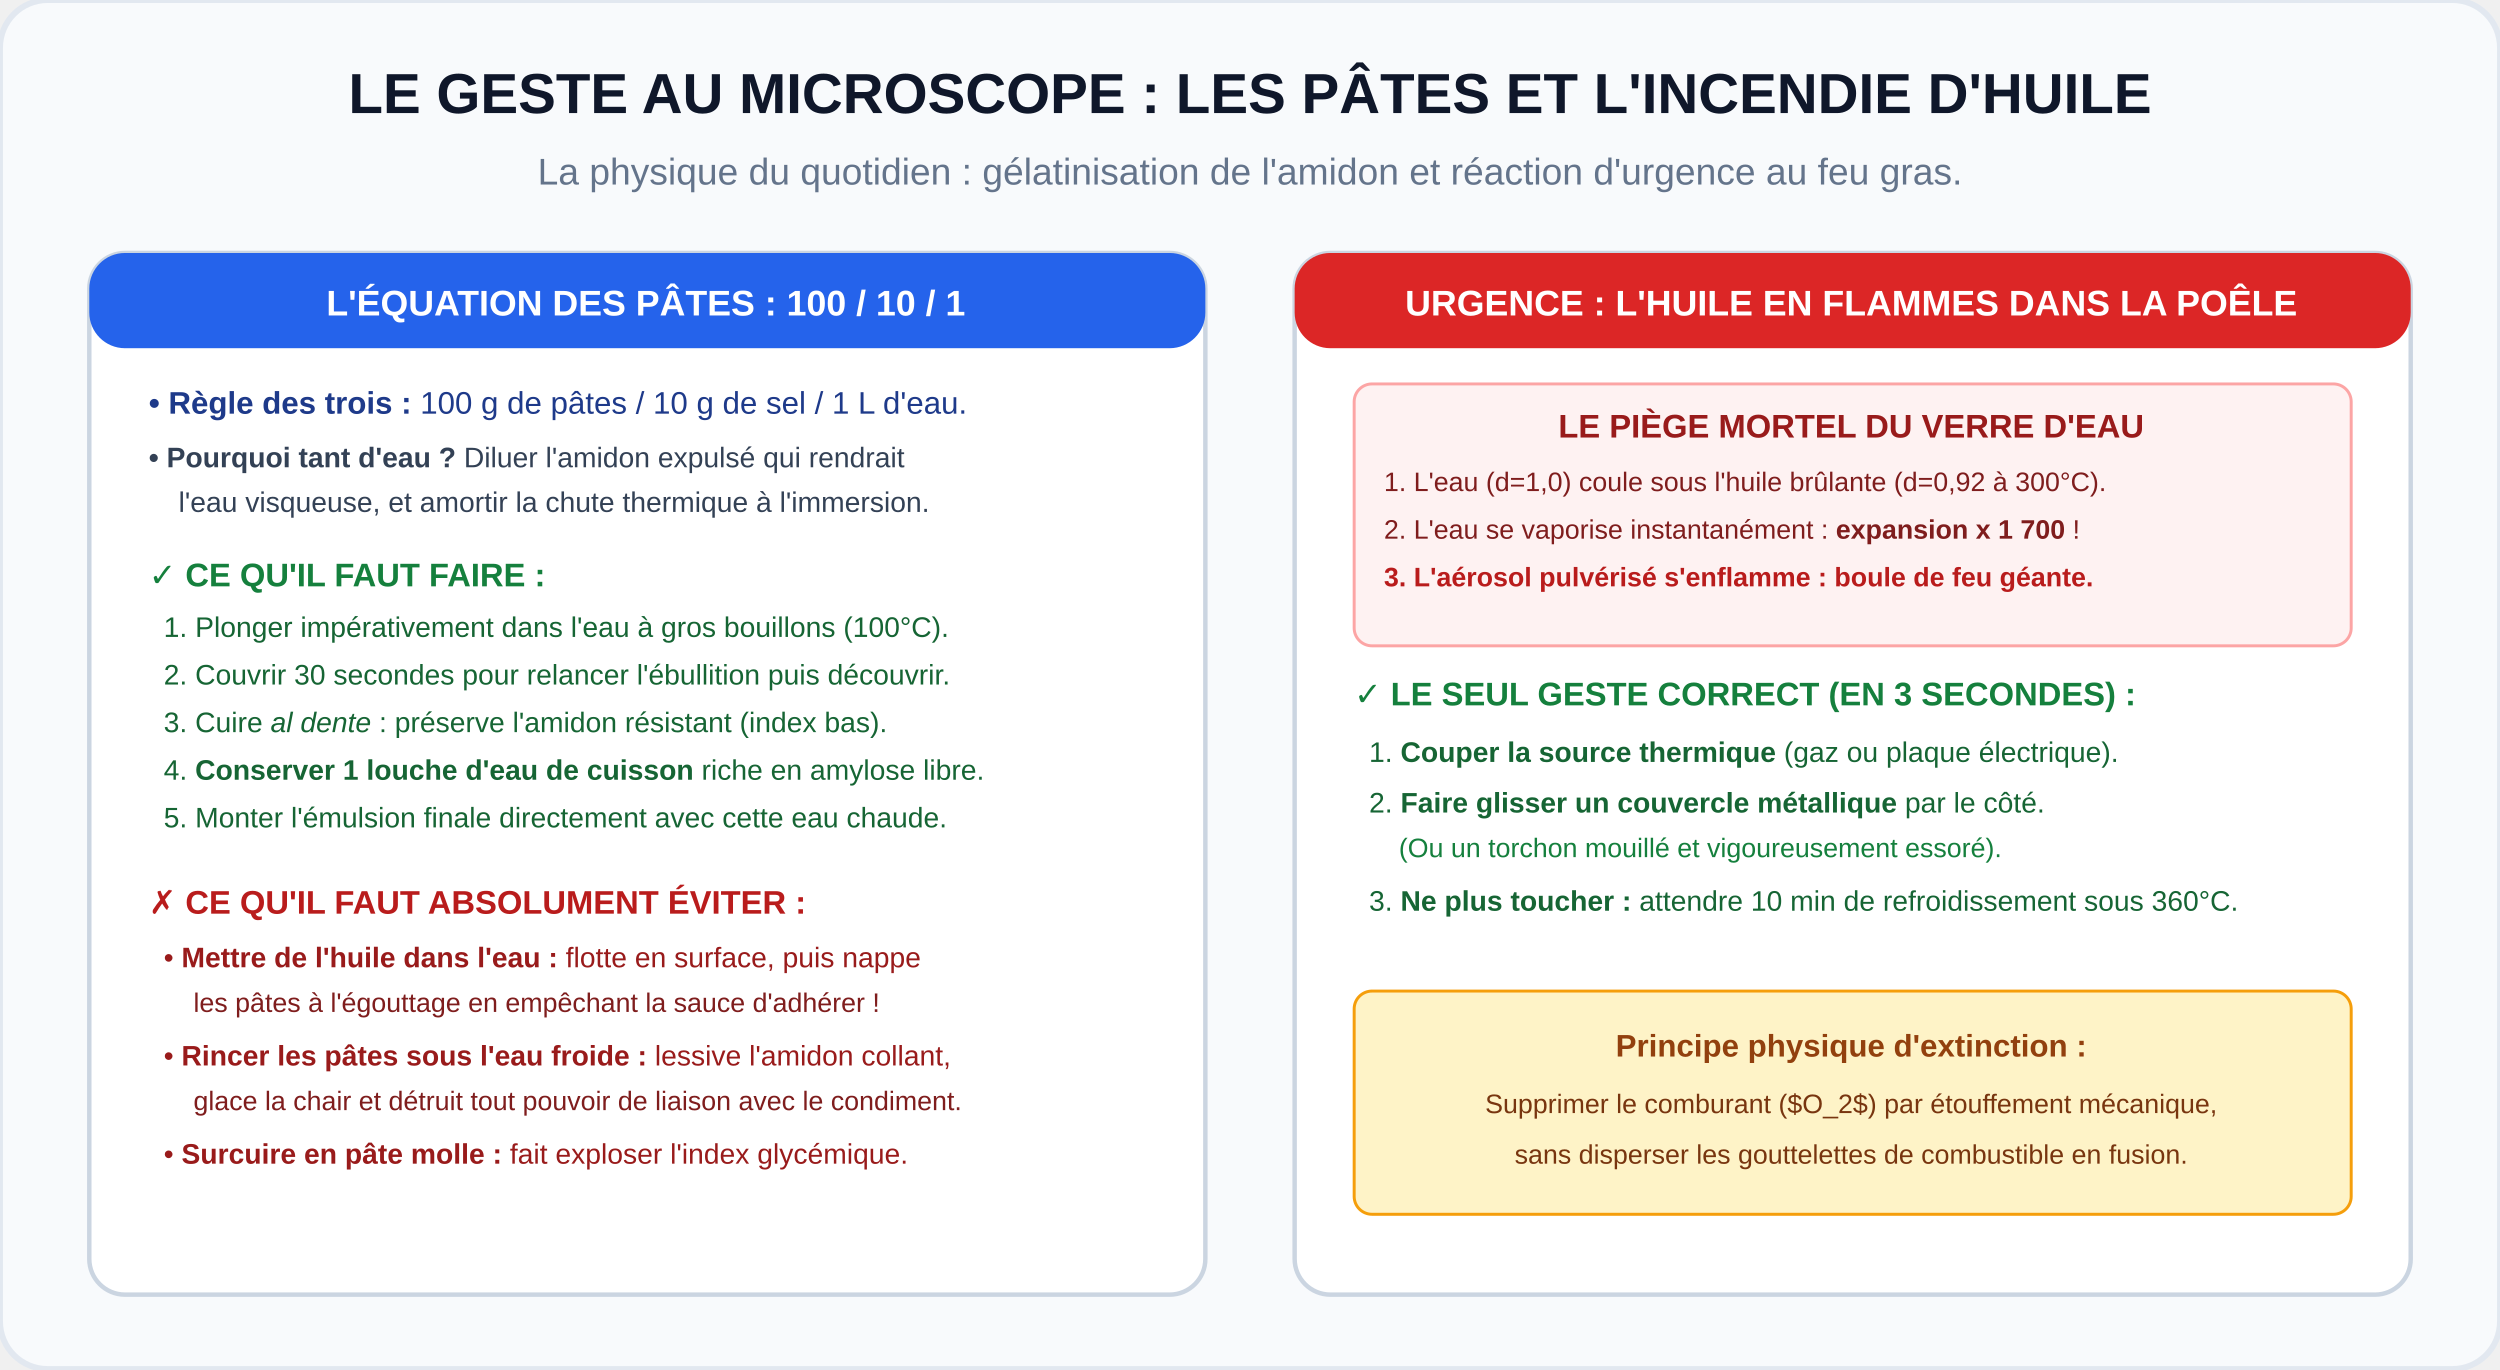
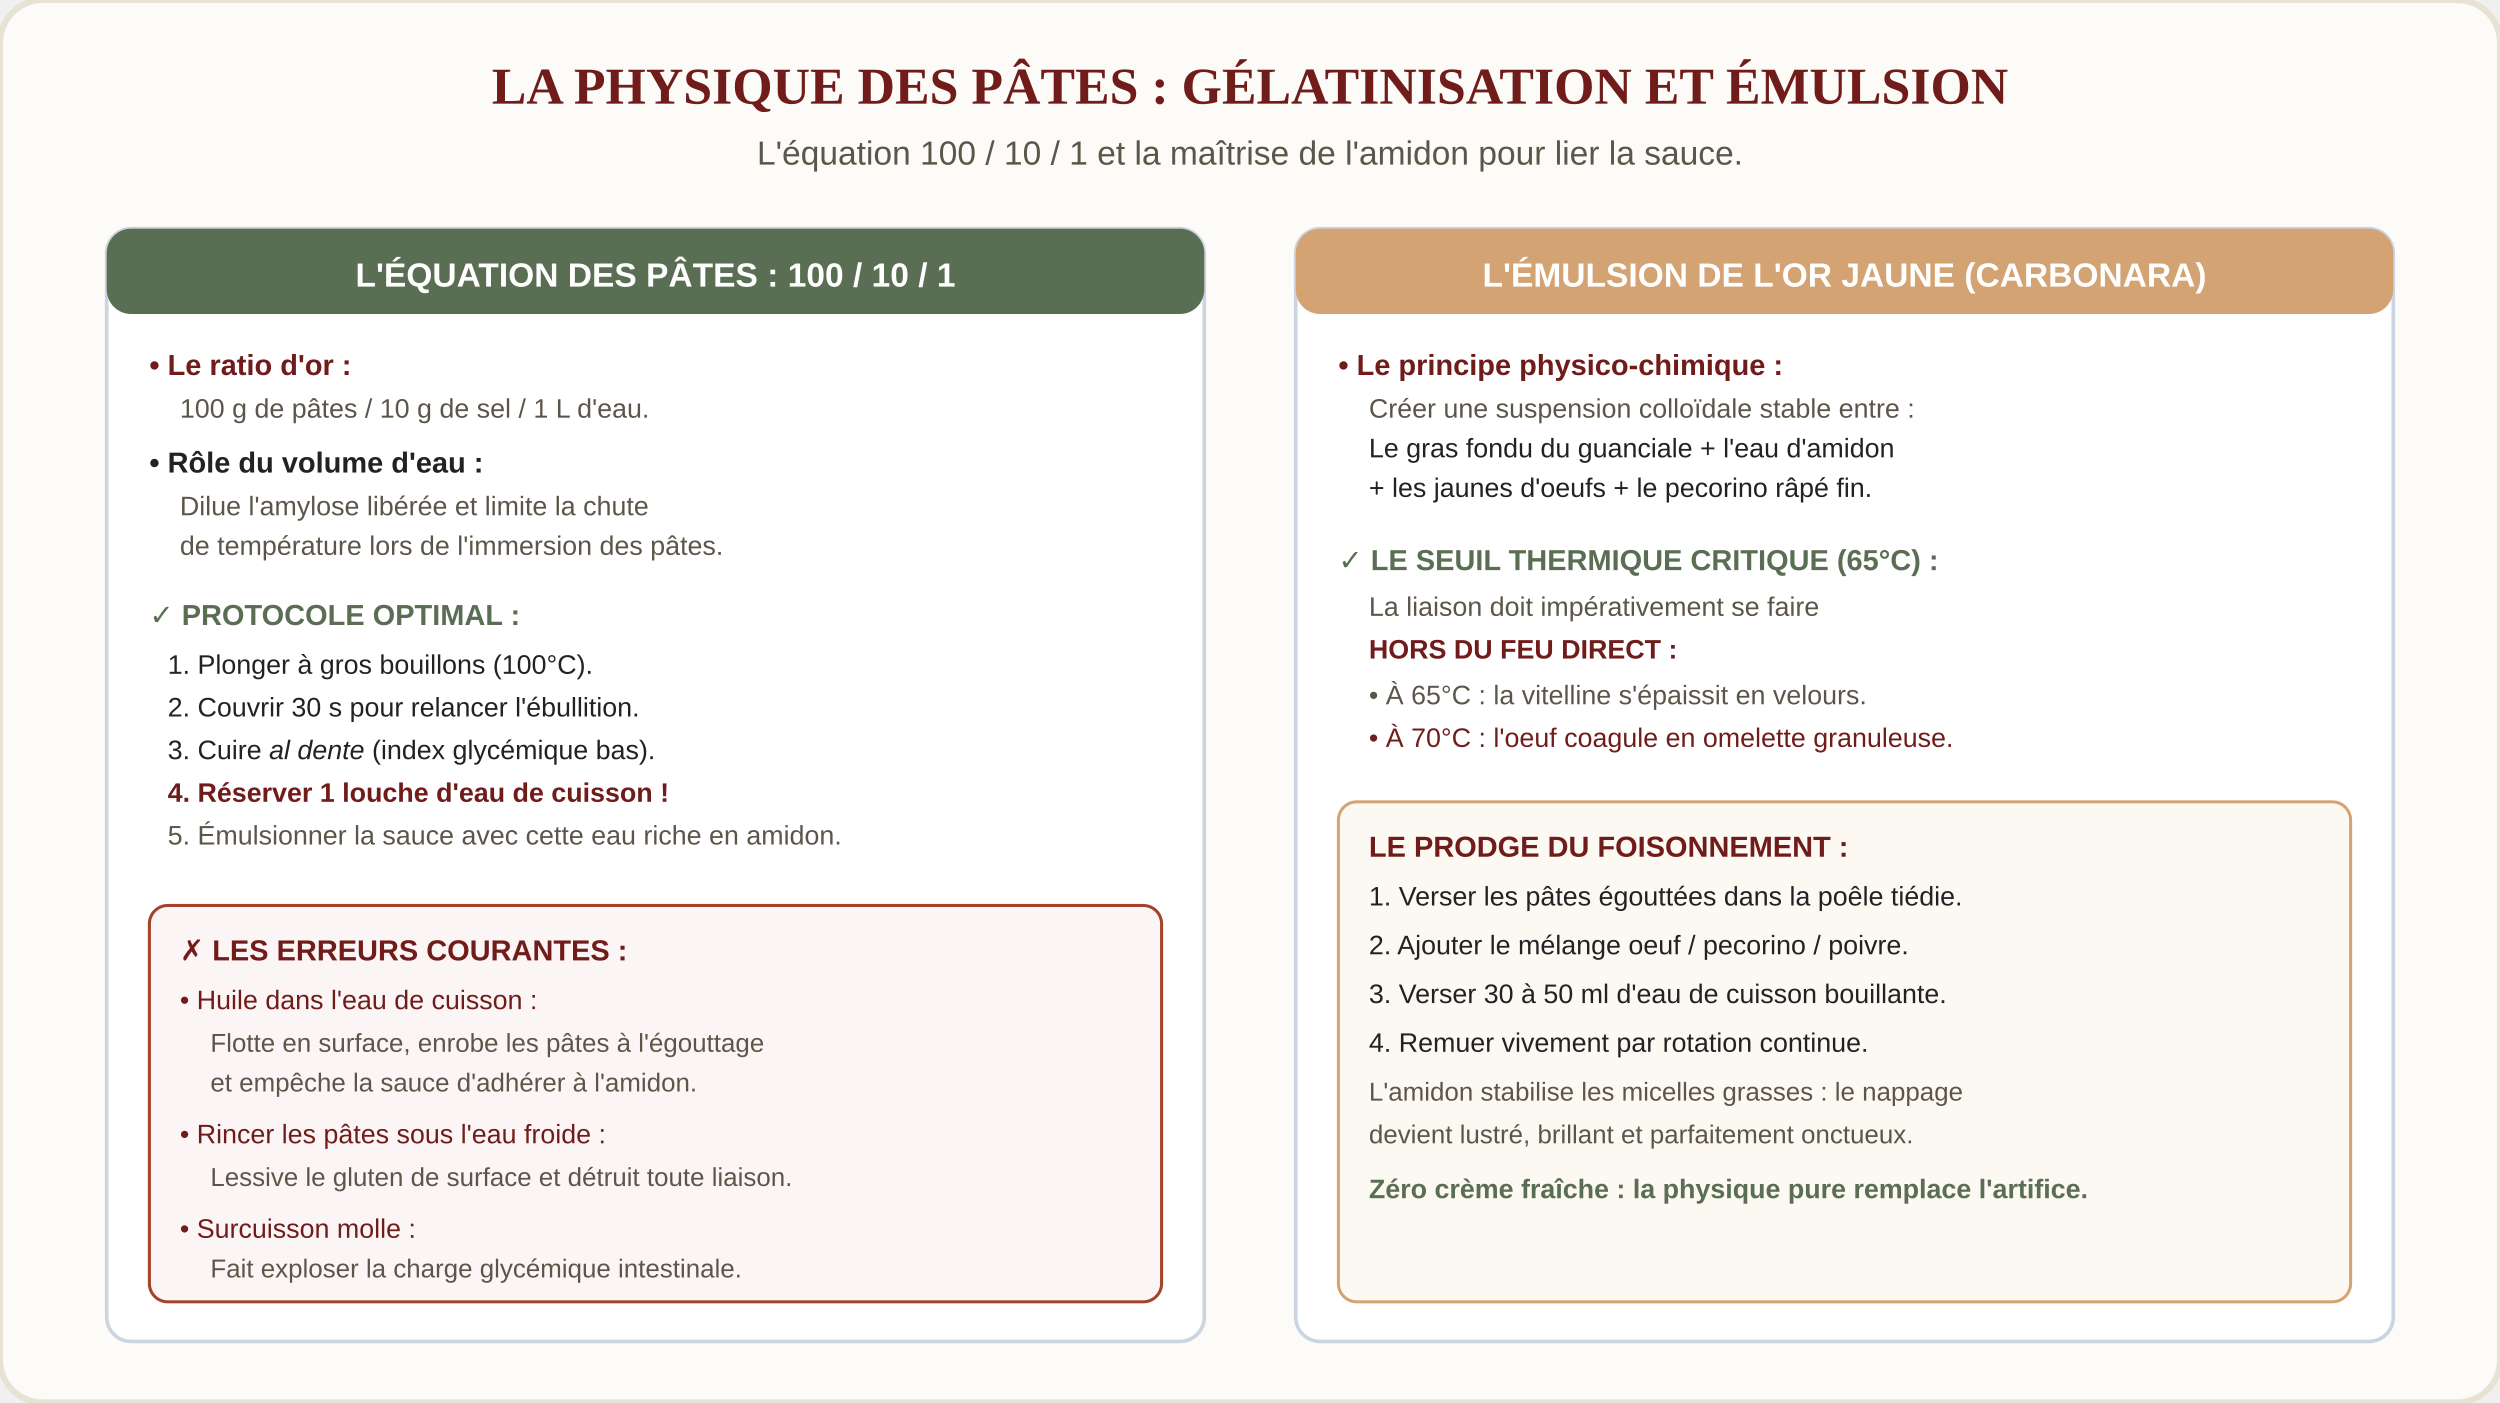
- <svg xmlns="http://www.w3.org/2000/svg" viewBox="0 0 840 460" width="100%" height="100%">
-   <rect width="840" height="460" rx="16" fill="#f8fafc" stroke="#e2e8f0" stroke-width="2" />
-   <text x="420" y="38" font-family="Liberation Sans, Arial, sans-serif" font-size="19" font-weight="bold" fill="#0f172a" text-anchor="middle">LE GESTE AU MICROSCOPE : LES PÂTES ET L'INCENDIE D'HUILE</text>
-   <text x="420" y="62" font-family="Liberation Sans, Arial, sans-serif" font-size="12.5" fill="#64748b" text-anchor="middle">La physique du quotidien : gélatinisation de l'amidon et réaction d'urgence au feu gras.</text>
-   <g transform="translate(30, 85)">
-     <rect width="375" height="350" rx="12" fill="#ffffff" stroke="#cbd5e1" stroke-width="1.5" />
-     <rect x="0" y="0" width="375" height="32" rx="12" fill="#2563eb" />
-     <text x="187" y="21" font-family="Liberation Sans, Arial, sans-serif" font-size="12" font-weight="bold" fill="#ffffff" text-anchor="middle">L'ÉQUATION DES PÂTES : 100 / 10 / 1</text>
-     <text x="20" y="54" font-family="Liberation Sans, Arial, sans-serif" font-size="10.5" fill="#1e3a8a">
-       <tspan font-weight="bold">• Règle des trois :</tspan> 100 g de pâtes / 10 g de sel / 1 L d'eau.</text>
-     <text x="20" y="72" font-family="Liberation Sans, Arial, sans-serif" font-size="9.5" fill="#334155">
-       <tspan font-weight="bold">• Pourquoi tant d'eau ?</tspan> Diluer l'amidon expulsé qui rendrait</text>
-     <text x="30" y="87" font-family="Liberation Sans, Arial, sans-serif" font-size="9.5" fill="#334155">l'eau visqueuse, et amortir la chute thermique à l'immersion.</text>
-     <text x="20" y="112" font-family="Liberation Sans, Arial, sans-serif" font-size="11" fill="#15803d">
-       <tspan font-weight="bold">✓ CE QU'IL FAUT FAIRE :</tspan>
-     </text>
-     <text x="25" y="129" font-family="Liberation Sans, Arial, sans-serif" font-size="9.5" fill="#166534">1. Plonger impérativement dans l'eau à gros bouillons (100°C).</text>
-     <text x="25" y="145" font-family="Liberation Sans, Arial, sans-serif" font-size="9.5" fill="#166534">2. Couvrir 30 secondes pour relancer l'ébullition puis découvrir.</text>
-     <text x="25" y="161" font-family="Liberation Sans, Arial, sans-serif" font-size="9.5" fill="#166534">3. Cuire <tspan font-style="italic">al dente</tspan> : préserve l'amidon résistant (index bas).</text>
-     <text x="25" y="177" font-family="Liberation Sans, Arial, sans-serif" font-size="9.5" fill="#166534">4. <tspan font-weight="bold">Conserver 1 louche d'eau de cuisson</tspan> riche en amylose libre.</text>
-     <text x="25" y="193" font-family="Liberation Sans, Arial, sans-serif" font-size="9.5" fill="#166534">5. Monter l'émulsion finale directement avec cette eau chaude.</text>
-     <text x="20" y="222" font-family="Liberation Sans, Arial, sans-serif" font-size="11" fill="#b91c1c">
-       <tspan font-weight="bold">✗ CE QU'IL FAUT ABSOLUMENT ÉVITER :</tspan>
-     </text>
-     <text x="25" y="240" font-family="Liberation Sans, Arial, sans-serif" font-size="9.5" fill="#991b1b">• <tspan font-weight="bold">Mettre de l'huile dans l'eau :</tspan> flotte en surface, puis nappe</text>
-     <text x="35" y="255" font-family="Liberation Sans, Arial, sans-serif" font-size="9" fill="#7f1d1d">les pâtes à l'égouttage en empêchant la sauce d'adhérer !</text>
-     <text x="25" y="273" font-family="Liberation Sans, Arial, sans-serif" font-size="9.5" fill="#991b1b">• <tspan font-weight="bold">Rincer les pâtes sous l'eau froide :</tspan> lessive l'amidon collant,</text>
-     <text x="35" y="288" font-family="Liberation Sans, Arial, sans-serif" font-size="9" fill="#7f1d1d">glace la chair et détruit tout pouvoir de liaison avec le condiment.</text>
-     <text x="25" y="306" font-family="Liberation Sans, Arial, sans-serif" font-size="9.5" fill="#991b1b">• <tspan font-weight="bold">Surcuire en pâte molle :</tspan> fait exploser l'index glycémique.</text>
+ <svg xmlns="http://www.w3.org/2000/svg" viewBox="0 0 820 460" width="100%" height="100%">
+   <rect width="820" height="460" rx="14" fill="#fcfbf7" stroke="#e8e2d5" stroke-width="2" />
+   <text x="410" y="34" font-family="Liberation Serif, Georgia, serif" font-size="17" font-weight="bold" fill="#701c1a" text-anchor="middle">LA PHYSIQUE DES PÂTES : GÉLATINISATION ET ÉMULSION</text>
+   <text x="410" y="54" font-family="Liberation Sans, Arial, sans-serif" font-size="11" fill="#5c5549" text-anchor="middle">L'équation 100 / 10 / 1 et la maîtrise de l'amidon pour lier la sauce.</text>
+   <g transform="translate(35, 75)">
+     <rect width="360" height="365" rx="8" fill="#ffffff" stroke="#cbd5e1" stroke-width="1.2" />
+     <rect x="0" y="0" width="360" height="28" rx="8" fill="#5a6e54" />
+     <text x="180" y="19" font-family="Liberation Sans, Arial, sans-serif" font-size="11" font-weight="bold" fill="#ffffff" text-anchor="middle">L'ÉQUATION DES PÂTES : 100 / 10 / 1</text>
+     <text x="14" y="48" font-family="Liberation Sans, Arial, sans-serif" font-size="9.5" font-weight="bold" fill="#701c1a">• Le ratio d'or :</text>
+     <text x="24" y="62" font-family="Liberation Sans, Arial, sans-serif" font-size="8.8" fill="#5c5549">100 g de pâtes / 10 g de sel / 1 L d'eau.</text>
+     <text x="14" y="80" font-family="Liberation Sans, Arial, sans-serif" font-size="9.5" font-weight="bold" fill="#242124">• Rôle du volume d'eau :</text>
+     <text x="24" y="94" font-family="Liberation Sans, Arial, sans-serif" font-size="8.8" fill="#5c5549">Dilue l'amylose libérée et limite la chute</text>
+     <text x="24" y="107" font-family="Liberation Sans, Arial, sans-serif" font-size="8.8" fill="#5c5549">de température lors de l'immersion des pâtes.</text>
+     <text x="14" y="130" font-family="Liberation Sans, Arial, sans-serif" font-size="9.5" font-weight="bold" fill="#5a6e54">✓ PROTOCOLE OPTIMAL :</text>
+     <text x="20" y="146" font-family="Liberation Sans, Arial, sans-serif" font-size="8.8" fill="#242124">1. Plonger à gros bouillons (100°C).</text>
+     <text x="20" y="160" font-family="Liberation Sans, Arial, sans-serif" font-size="8.8" fill="#242124">2. Couvrir 30 s pour relancer l'ébullition.</text>
+     <text x="20" y="174" font-family="Liberation Sans, Arial, sans-serif" font-size="8.8" fill="#242124">3. Cuire <tspan font-style="italic">al dente</tspan> (index glycémique bas).</text>
+     <text x="20" y="188" font-family="Liberation Sans, Arial, sans-serif" font-size="8.8" font-weight="bold" fill="#701c1a">4. Réserver 1 louche d'eau de cuisson !</text>
+     <text x="20" y="202" font-family="Liberation Sans, Arial, sans-serif" font-size="8.8" fill="#5c5549">5. Émulsionner la sauce avec cette eau riche en amidon.</text>
+     <rect x="14" y="222" width="332" height="130" rx="6" fill="#fbf6f5" stroke="#a3432b" stroke-width="1" />
+     <text x="24" y="240" font-family="Liberation Sans, Arial, sans-serif" font-size="9.5" font-weight="bold" fill="#701c1a">✗ LES ERREURS COURANTES :</text>
+     <text x="24" y="256" font-family="Liberation Sans, Arial, sans-serif" font-size="8.8" fill="#701c1a">• Huile dans l'eau de cuisson :</text>
+     <text x="34" y="270" font-family="Liberation Sans, Arial, sans-serif" font-size="8.5" fill="#5c5549">Flotte en surface, enrobe les pâtes à l'égouttage</text>
+     <text x="34" y="283" font-family="Liberation Sans, Arial, sans-serif" font-size="8.5" fill="#5c5549">et empêche la sauce d'adhérer à l'amidon.</text>
+     <text x="24" y="300" font-family="Liberation Sans, Arial, sans-serif" font-size="8.8" fill="#701c1a">• Rincer les pâtes sous l'eau froide :</text>
+     <text x="34" y="314" font-family="Liberation Sans, Arial, sans-serif" font-size="8.5" fill="#5c5549">Lessive le gluten de surface et détruit toute liaison.</text>
+     <text x="24" y="331" font-family="Liberation Sans, Arial, sans-serif" font-size="8.8" fill="#701c1a">• Surcuisson molle :</text>
+     <text x="34" y="344" font-family="Liberation Sans, Arial, sans-serif" font-size="8.5" fill="#5c5549">Fait exploser la charge glycémique intestinale.</text>
  </g>
-   <g transform="translate(435, 85)">
-     <rect width="375" height="350" rx="12" fill="#ffffff" stroke="#cbd5e1" stroke-width="1.5" />
-     <rect x="0" y="0" width="375" height="32" rx="12" fill="#dc2626" />
-     <text x="187" y="21" font-family="Liberation Sans, Arial, sans-serif" font-size="12" font-weight="bold" fill="#ffffff" text-anchor="middle">URGENCE : L'HUILE EN FLAMMES DANS LA POÊLE</text>
-     <rect x="20" y="44" width="335" height="88" rx="6" fill="#fef2f2" stroke="#fca5a5" stroke-width="1" />
-     <text x="187" y="62" font-family="Liberation Sans, Arial, sans-serif" font-size="11" font-weight="bold" fill="#991b1b" text-anchor="middle">LE PIÈGE MORTEL DU VERRE D'EAU</text>
-     <text x="30" y="80" font-family="Liberation Sans, Arial, sans-serif" font-size="9" fill="#7f1d1d">1. L'eau (d=1,0) coule sous l'huile brûlante (d=0,92 à 300°C).</text>
-     <text x="30" y="96" font-family="Liberation Sans, Arial, sans-serif" font-size="9" fill="#7f1d1d">2. L'eau se vaporise instantanément : <tspan font-weight="bold">expansion x 1 700</tspan> !</text>
-     <text x="30" y="112" font-family="Liberation Sans, Arial, sans-serif" font-size="9" fill="#b91c1c" font-weight="bold">3. L'aérosol pulvérisé s'enflamme : boule de feu géante.</text>
-     <text x="20" y="152" font-family="Liberation Sans, Arial, sans-serif" font-size="11" fill="#15803d">
-       <tspan font-weight="bold">✓ LE SEUL GESTE CORRECT (EN 3 SECONDES) :</tspan>
-     </text>
-     <text x="25" y="171" font-family="Liberation Sans, Arial, sans-serif" font-size="9.5" fill="#166534">1. <tspan font-weight="bold">Couper la source thermique</tspan> (gaz ou plaque électrique).</text>
-     <text x="25" y="188" font-family="Liberation Sans, Arial, sans-serif" font-size="9.5" fill="#166534">2. <tspan font-weight="bold">Faire glisser un couvercle métallique</tspan> par le côté.</text>
-     <text x="35" y="203" font-family="Liberation Sans, Arial, sans-serif" font-size="9" fill="#15803d">(Ou un torchon mouillé et vigoureusement essoré).</text>
-     <text x="25" y="221" font-family="Liberation Sans, Arial, sans-serif" font-size="9.5" fill="#166534">3. <tspan font-weight="bold">Ne plus toucher :</tspan> attendre 10 min de refroidissement sous 360°C.</text>
-     <rect x="20" y="248" width="335" height="75" rx="6" fill="#fef3c7" stroke="#f59e0b" stroke-width="1" />
-     <text x="187" y="270" font-family="Liberation Sans, Arial, sans-serif" font-size="10.5" font-weight="bold" fill="#92400e" text-anchor="middle">Principe physique d'extinction :</text>
-     <text x="187" y="289" font-family="Liberation Sans, Arial, sans-serif" font-size="9" fill="#78350f" text-anchor="middle">Supprimer le comburant ($O_2$) par étouffement mécanique,</text>
-     <text x="187" y="306" font-family="Liberation Sans, Arial, sans-serif" font-size="9" fill="#78350f" text-anchor="middle">sans disperser les gouttelettes de combustible en fusion.</text>
+   <g transform="translate(425, 75)">
+     <rect width="360" height="365" rx="8" fill="#ffffff" stroke="#cbd5e1" stroke-width="1.2" />
+     <rect x="0" y="0" width="360" height="28" rx="8" fill="#d4a373" />
+     <text x="180" y="19" font-family="Liberation Sans, Arial, sans-serif" font-size="11" font-weight="bold" fill="#ffffff" text-anchor="middle">L'ÉMULSION DE L'OR JAUNE (CARBONARA)</text>
+     <text x="14" y="48" font-family="Liberation Sans, Arial, sans-serif" font-size="9.5" font-weight="bold" fill="#701c1a">• Le principe physico-chimique :</text>
+     <text x="24" y="62" font-family="Liberation Sans, Arial, sans-serif" font-size="8.8" fill="#5c5549">Créer une suspension colloïdale stable entre :</text>
+     <text x="24" y="75" font-family="Liberation Sans, Arial, sans-serif" font-size="8.8" fill="#242124">Le gras fondu du guanciale + l'eau d'amidon</text>
+     <text x="24" y="88" font-family="Liberation Sans, Arial, sans-serif" font-size="8.8" fill="#242124">+ les jaunes d'oeufs + le pecorino râpé fin.</text>
+     <text x="14" y="112" font-family="Liberation Sans, Arial, sans-serif" font-size="9.5" font-weight="bold" fill="#5a6e54">✓ LE SEUIL THERMIQUE CRITIQUE (65°C) :</text>
+     <text x="24" y="127" font-family="Liberation Sans, Arial, sans-serif" font-size="8.8" fill="#5c5549">La liaison doit impérativement se faire</text>
+     <text x="24" y="141" font-family="Liberation Sans, Arial, sans-serif" font-size="8.8" font-weight="bold" fill="#701c1a">HORS DU FEU DIRECT :</text>
+     <text x="24" y="156" font-family="Liberation Sans, Arial, sans-serif" font-size="8.8" fill="#5c5549">• À 65°C : la vitelline s'épaissit en velours.</text>
+     <text x="24" y="170" font-family="Liberation Sans, Arial, sans-serif" font-size="8.8" fill="#701c1a">• À 70°C : l'oeuf coagule en omelette granuleuse.</text>
+     <rect x="14" y="188" width="332" height="164" rx="6" fill="#fcf8f2" stroke="#d4a373" stroke-width="1" />
+     <text x="24" y="206" font-family="Liberation Sans, Arial, sans-serif" font-size="9.5" font-weight="bold" fill="#701c1a">LE PRODGE DU FOISONNEMENT :</text>
+     <text x="24" y="222" font-family="Liberation Sans, Arial, sans-serif" font-size="8.8" fill="#242124">1. Verser les pâtes égouttées dans la poêle tiédie.</text>
+     <text x="24" y="238" font-family="Liberation Sans, Arial, sans-serif" font-size="8.8" fill="#242124">2. Ajouter le mélange oeuf / pecorino / poivre.</text>
+     <text x="24" y="254" font-family="Liberation Sans, Arial, sans-serif" font-size="8.8" fill="#242124">3. Verser 30 à 50 ml d'eau de cuisson bouillante.</text>
+     <text x="24" y="270" font-family="Liberation Sans, Arial, sans-serif" font-size="8.8" fill="#242124">4. Remuer vivement par rotation continue.</text>
+     <text x="24" y="286" font-family="Liberation Sans, Arial, sans-serif" font-size="8.5" fill="#5c5549">L'amidon stabilise les micelles grasses : le nappage</text>
+     <text x="24" y="300" font-family="Liberation Sans, Arial, sans-serif" font-size="8.5" fill="#5c5549">devient lustré, brillant et parfaitement onctueux.</text>
+     <text x="24" y="318" font-family="Liberation Sans, Arial, sans-serif" font-size="8.8" font-weight="bold" fill="#5a6e54">Zéro crème fraîche : la physique pure remplace l'artifice.</text>
  </g>
</svg>
